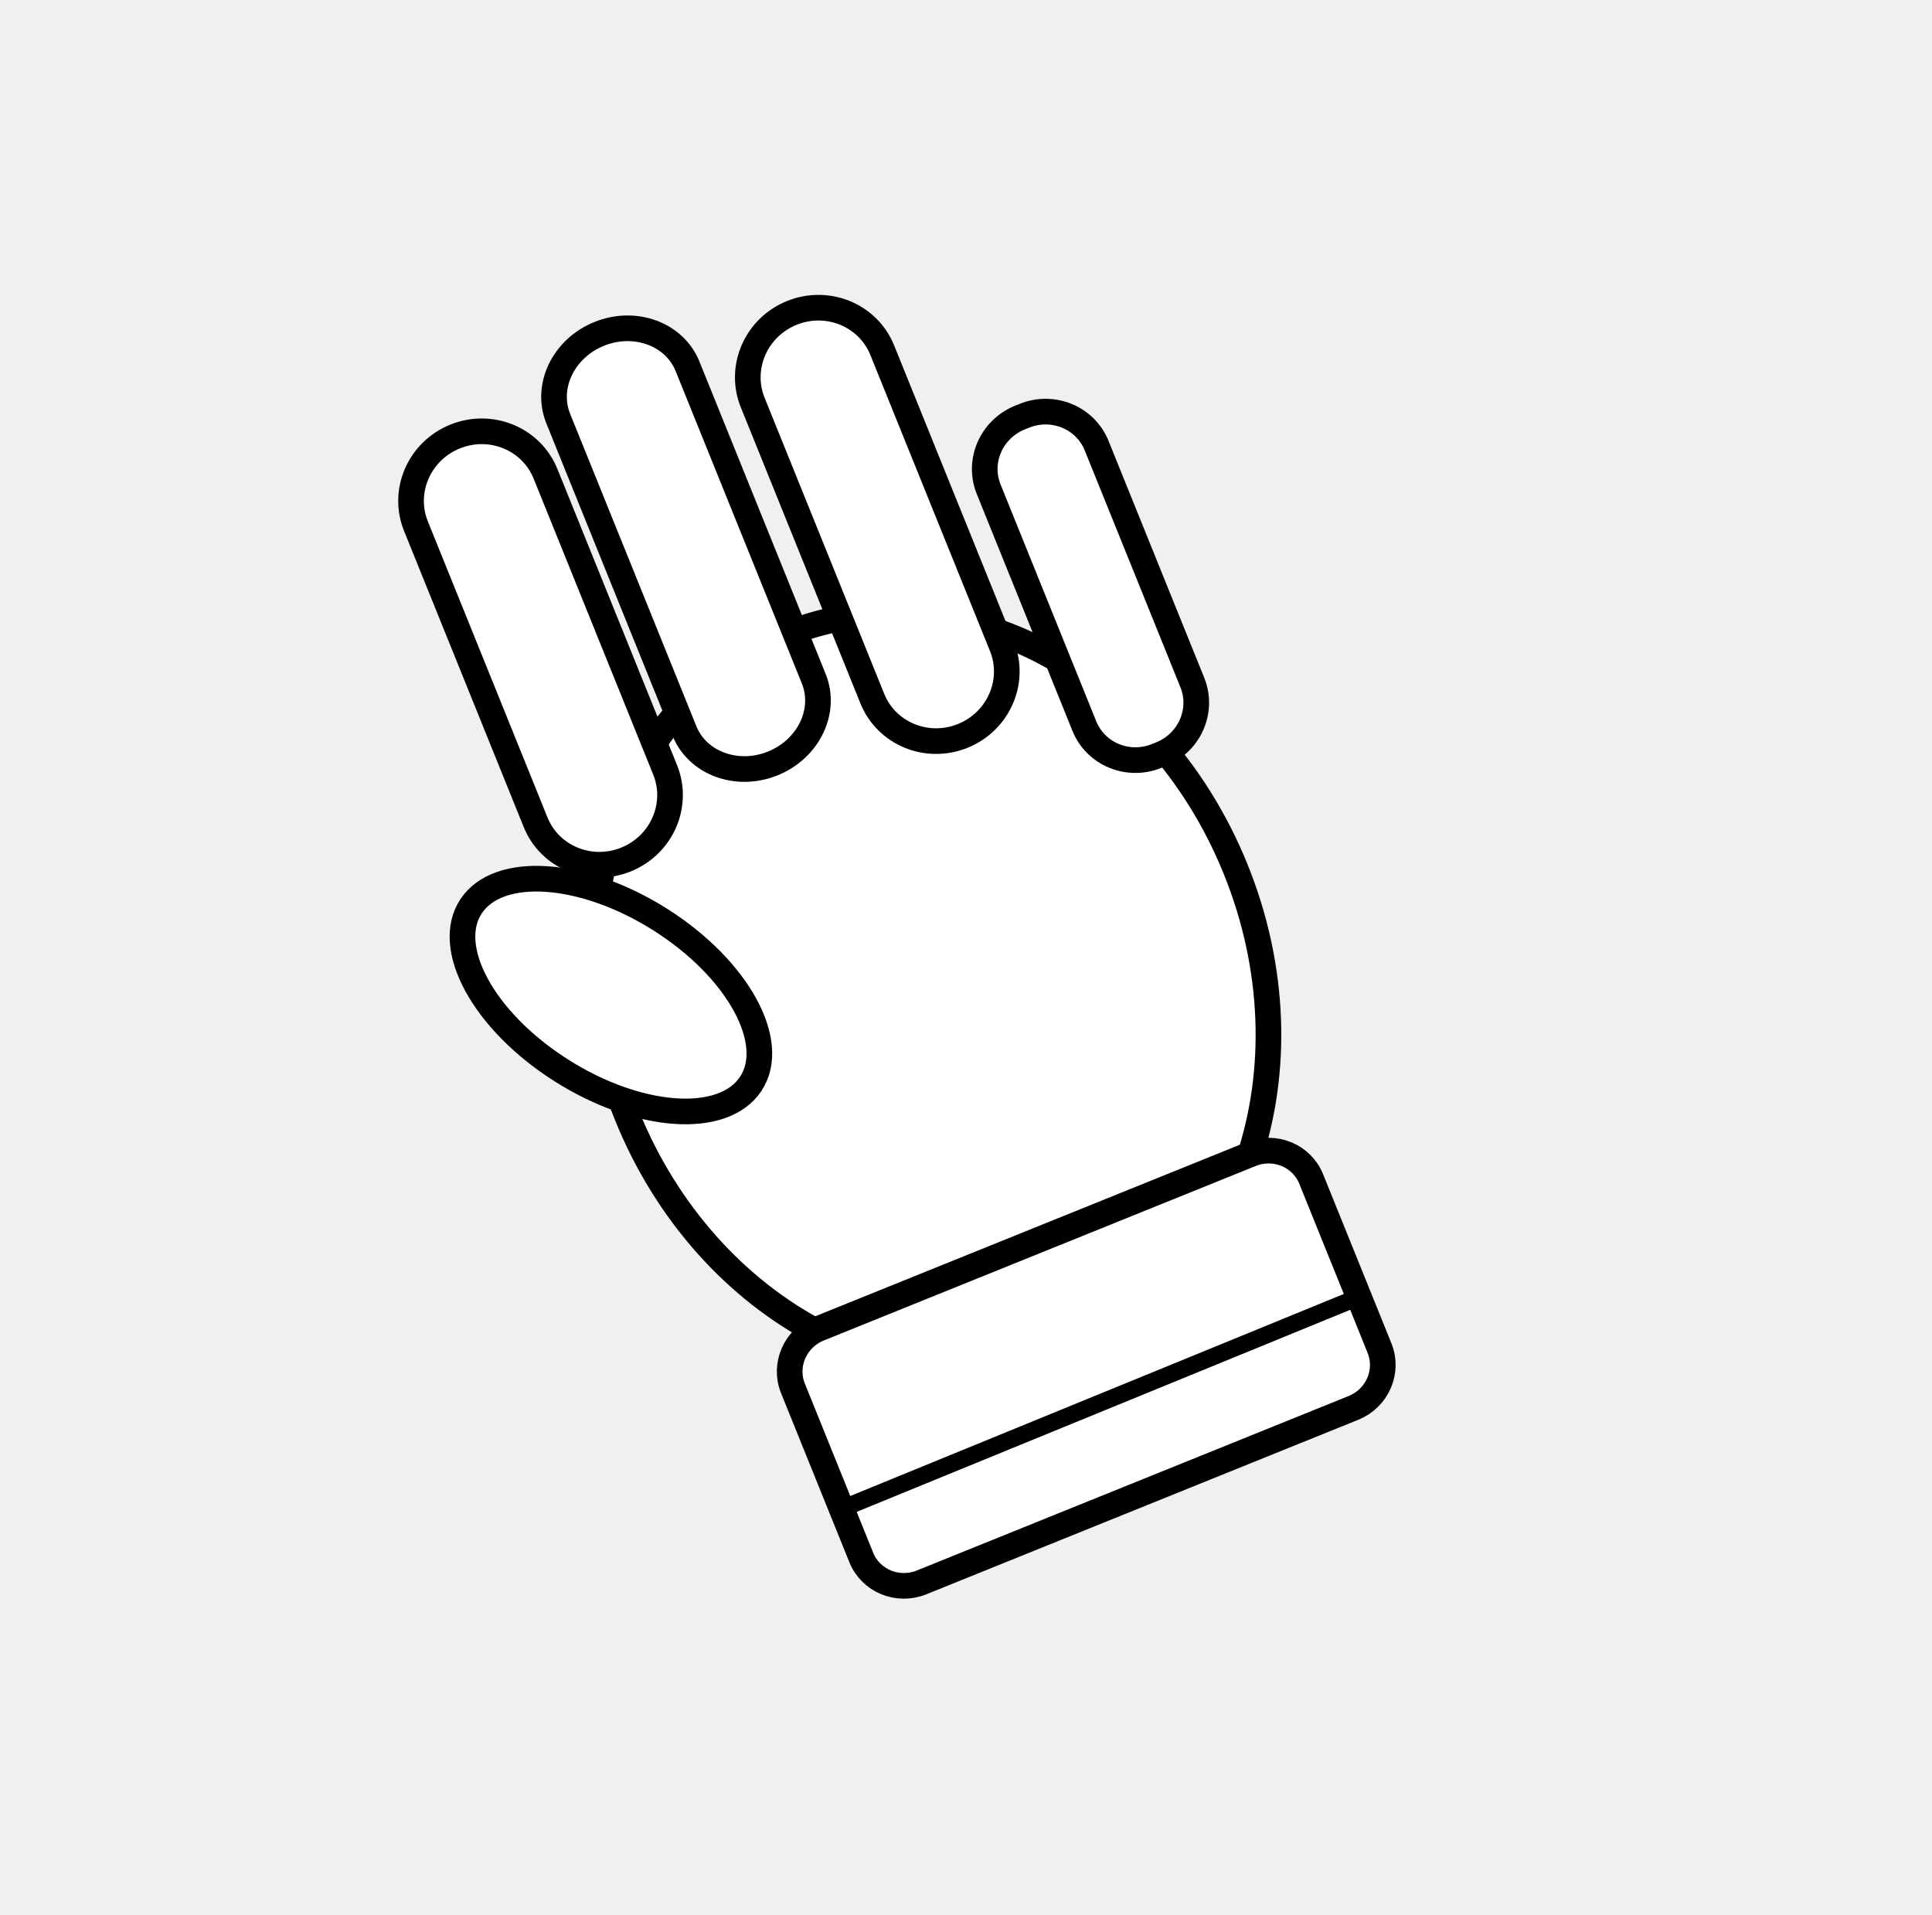
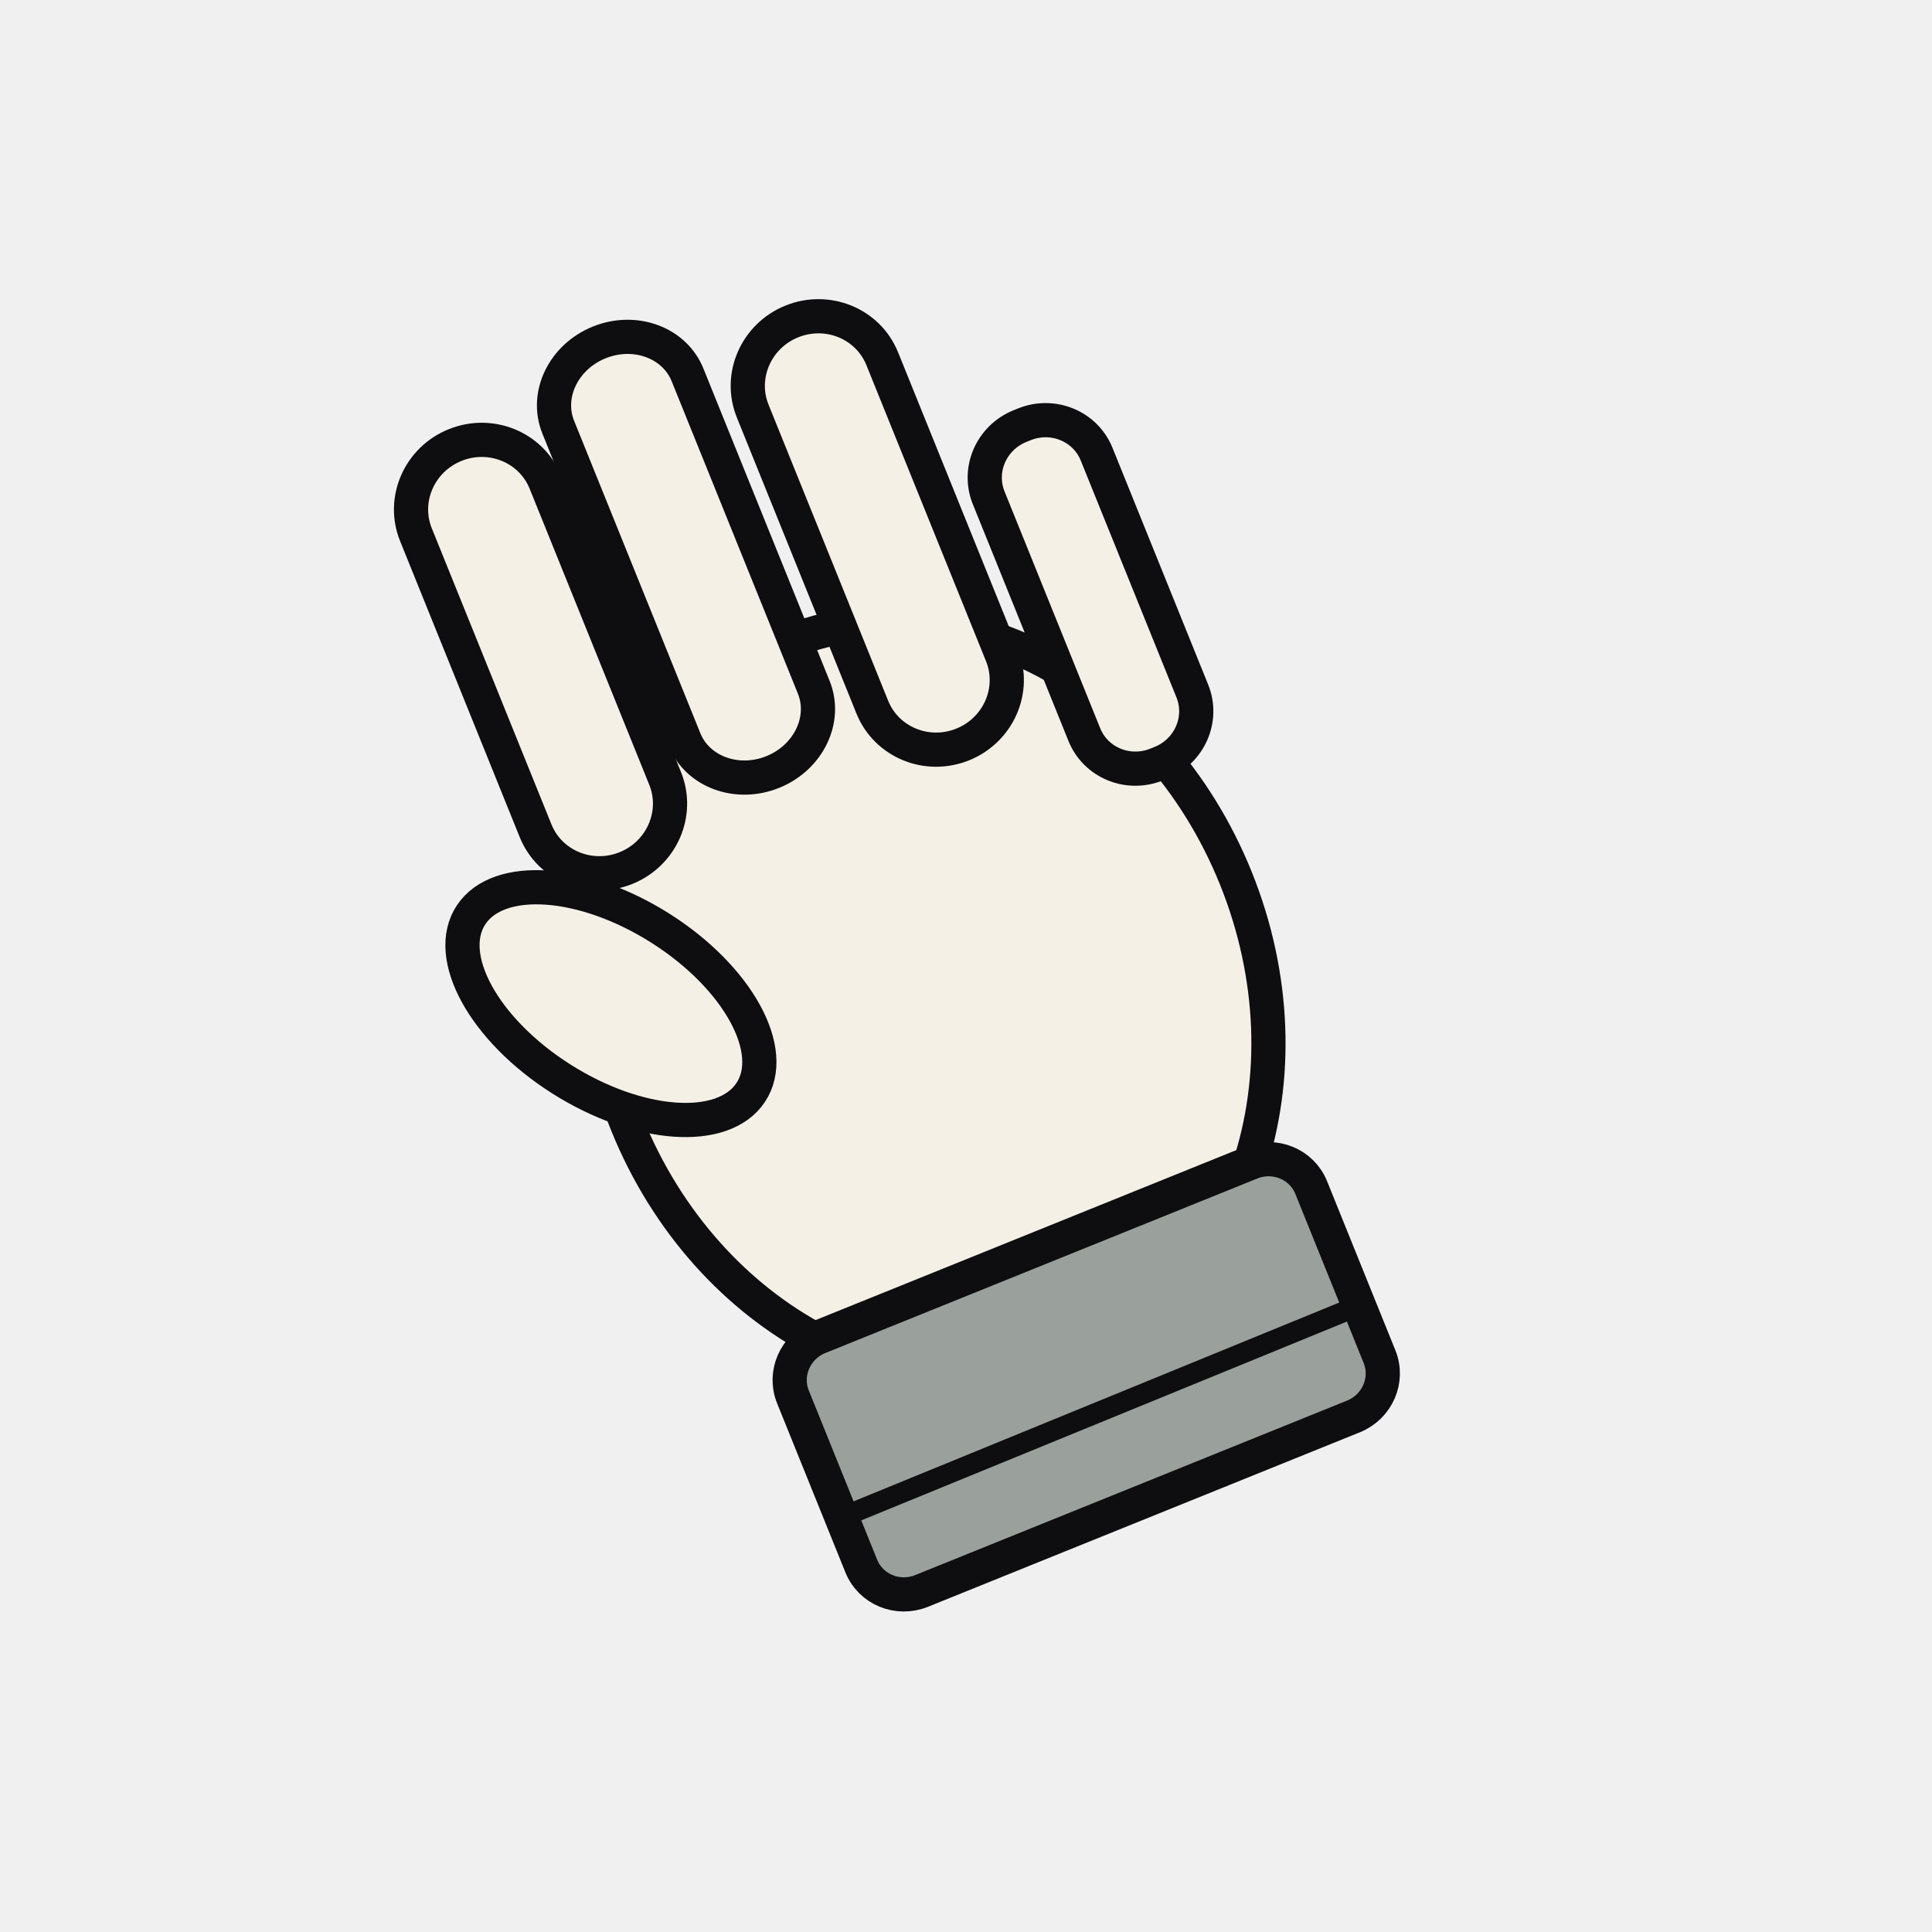
- <svg xmlns="http://www.w3.org/2000/svg" width="113" height="112" viewBox="0 0 113 112" fill="none">
-   <g clip-path="url(#clip0_1_2)">
-     <path d="M62.936 78.991C72.769 75.018 76.951 62.418 72.276 50.848C67.602 39.278 55.841 33.12 46.008 37.092C36.175 41.065 31.994 53.665 36.668 65.235C41.343 76.805 53.103 82.963 62.936 78.991Z" fill="white" stroke="black" stroke-width="1.5" />
-     <path d="M43.907 63.397C45.518 60.968 43.163 56.673 38.648 53.804C34.133 50.934 29.167 50.575 27.556 53.004C25.946 55.432 28.3 59.727 32.816 62.597C37.331 65.467 42.297 65.825 43.907 63.397Z" fill="white" stroke="black" stroke-width="1.5" />
-     <path d="M31.906 27.711C31.078 25.662 28.71 24.685 26.618 25.531C24.525 26.376 23.5 28.723 24.328 30.773L31.326 48.092C32.154 50.141 34.521 51.117 36.614 50.272C38.706 49.426 39.731 47.08 38.903 45.03L31.906 27.711Z" fill="white" stroke="black" stroke-width="1.5" />
-     <path d="M40.213 21.426C39.449 19.534 37.136 18.684 35.047 19.528C32.959 20.372 31.886 22.59 32.65 24.482L40.033 42.755C40.797 44.647 43.11 45.497 45.199 44.653C47.287 43.809 48.36 41.591 47.596 39.699L40.213 21.426Z" fill="white" stroke="black" stroke-width="1.5" />
-     <path d="M51.601 20.481C50.773 18.432 48.406 17.456 46.313 18.301C44.221 19.146 43.196 21.493 44.024 23.543L51.021 40.862C51.849 42.911 54.217 43.888 56.309 43.042C58.402 42.197 59.427 39.85 58.599 37.8L51.601 20.481Z" fill="white" stroke="black" stroke-width="1.5" />
-     <path d="M59.91 24.319L59.657 24.421C57.983 25.098 57.163 26.975 57.826 28.615L63.423 42.47C64.086 44.11 65.98 44.891 67.654 44.214L67.907 44.112C69.581 43.436 70.401 41.558 69.738 39.919L64.14 26.064C63.478 24.424 61.584 23.643 59.91 24.319Z" fill="white" stroke="black" stroke-width="1.5" />
-     <path d="M73.163 67.502L47.904 77.707C46.509 78.27 45.826 79.835 46.378 81.202L50.376 91.098C50.928 92.464 52.507 93.115 53.902 92.552L79.161 82.346C80.556 81.783 81.239 80.218 80.687 78.852L76.689 68.955C76.136 67.589 74.558 66.938 73.163 67.502Z" fill="white" stroke="black" stroke-width="1.5" />
-     <path d="M49.829 88L79.14 76" stroke="black" />
+ <svg xmlns="http://www.w3.org/2000/svg" width="64" height="64" viewBox="0 0 113 112" fill="none">
+   <g stroke="#0e0e10" stroke-width="2" stroke-linejoin="round" fill="#F4F0E6">
+     <path d="M62.936 78.991C72.769 75.018 76.951 62.418 72.276 50.848C67.602 39.278 55.841 33.12 46.008 37.092C36.175 41.065 31.994 53.665 36.668 65.235C41.343 76.805 53.103 82.963 62.936 78.991Z" />
+     <path d="M43.907 63.397C45.518 60.968 43.163 56.673 38.648 53.804C34.133 50.934 29.167 50.575 27.556 53.004C25.946 55.432 28.3 59.727 32.816 62.597C37.331 65.467 42.297 65.825 43.907 63.397Z" />
+     <path d="M31.906 27.711C31.078 25.662 28.71 24.685 26.618 25.531C24.525 26.376 23.5 28.723 24.328 30.773L31.326 48.092C32.154 50.141 34.521 51.117 36.614 50.272C38.706 49.426 39.731 47.08 38.903 45.03L31.906 27.711Z" />
+     <path d="M40.213 21.426C39.449 19.534 37.136 18.684 35.047 19.528C32.959 20.372 31.886 22.59 32.65 24.482L40.033 42.755C40.797 44.647 43.11 45.497 45.199 44.653C47.287 43.809 48.36 41.591 47.596 39.699L40.213 21.426Z" />
+     <path d="M51.601 20.481C50.773 18.432 48.406 17.456 46.313 18.301C44.221 19.146 43.196 21.493 44.024 23.543L51.021 40.862C51.849 42.911 54.217 43.888 56.309 43.042C58.402 42.197 59.427 39.85 58.599 37.8L51.601 20.481Z" />
+     <path d="M59.91 24.319L59.657 24.421C57.983 25.098 57.163 26.975 57.826 28.615L63.423 42.47C64.086 44.11 65.98 44.891 67.654 44.214L67.907 44.112C69.581 43.436 70.401 41.558 69.738 39.919L64.14 26.064C63.478 24.424 61.584 23.643 59.91 24.319Z" />
+     <path d="M73.163 67.502L47.904 77.707C46.509 78.27 45.826 79.835 46.378 81.202L50.376 91.098C50.928 92.464 52.507 93.115 53.902 92.552L79.161 82.346C80.556 81.783 81.239 80.218 80.687 78.852L76.689 68.955C76.136 67.589 74.558 66.938 73.163 67.502Z" fill="#9aa19c" />
  </g>
-   <defs>
-     <clipPath id="clip0_1_2">
-       <rect width="87.177" height="85.389" fill="white" transform="translate(0 32.657) rotate(-22)" />
-     </clipPath>
-   </defs>
+   <line x1="49.829" y1="88" x2="79.14" y2="76" stroke="#0e0e10" stroke-width="1.2" />
</svg>
